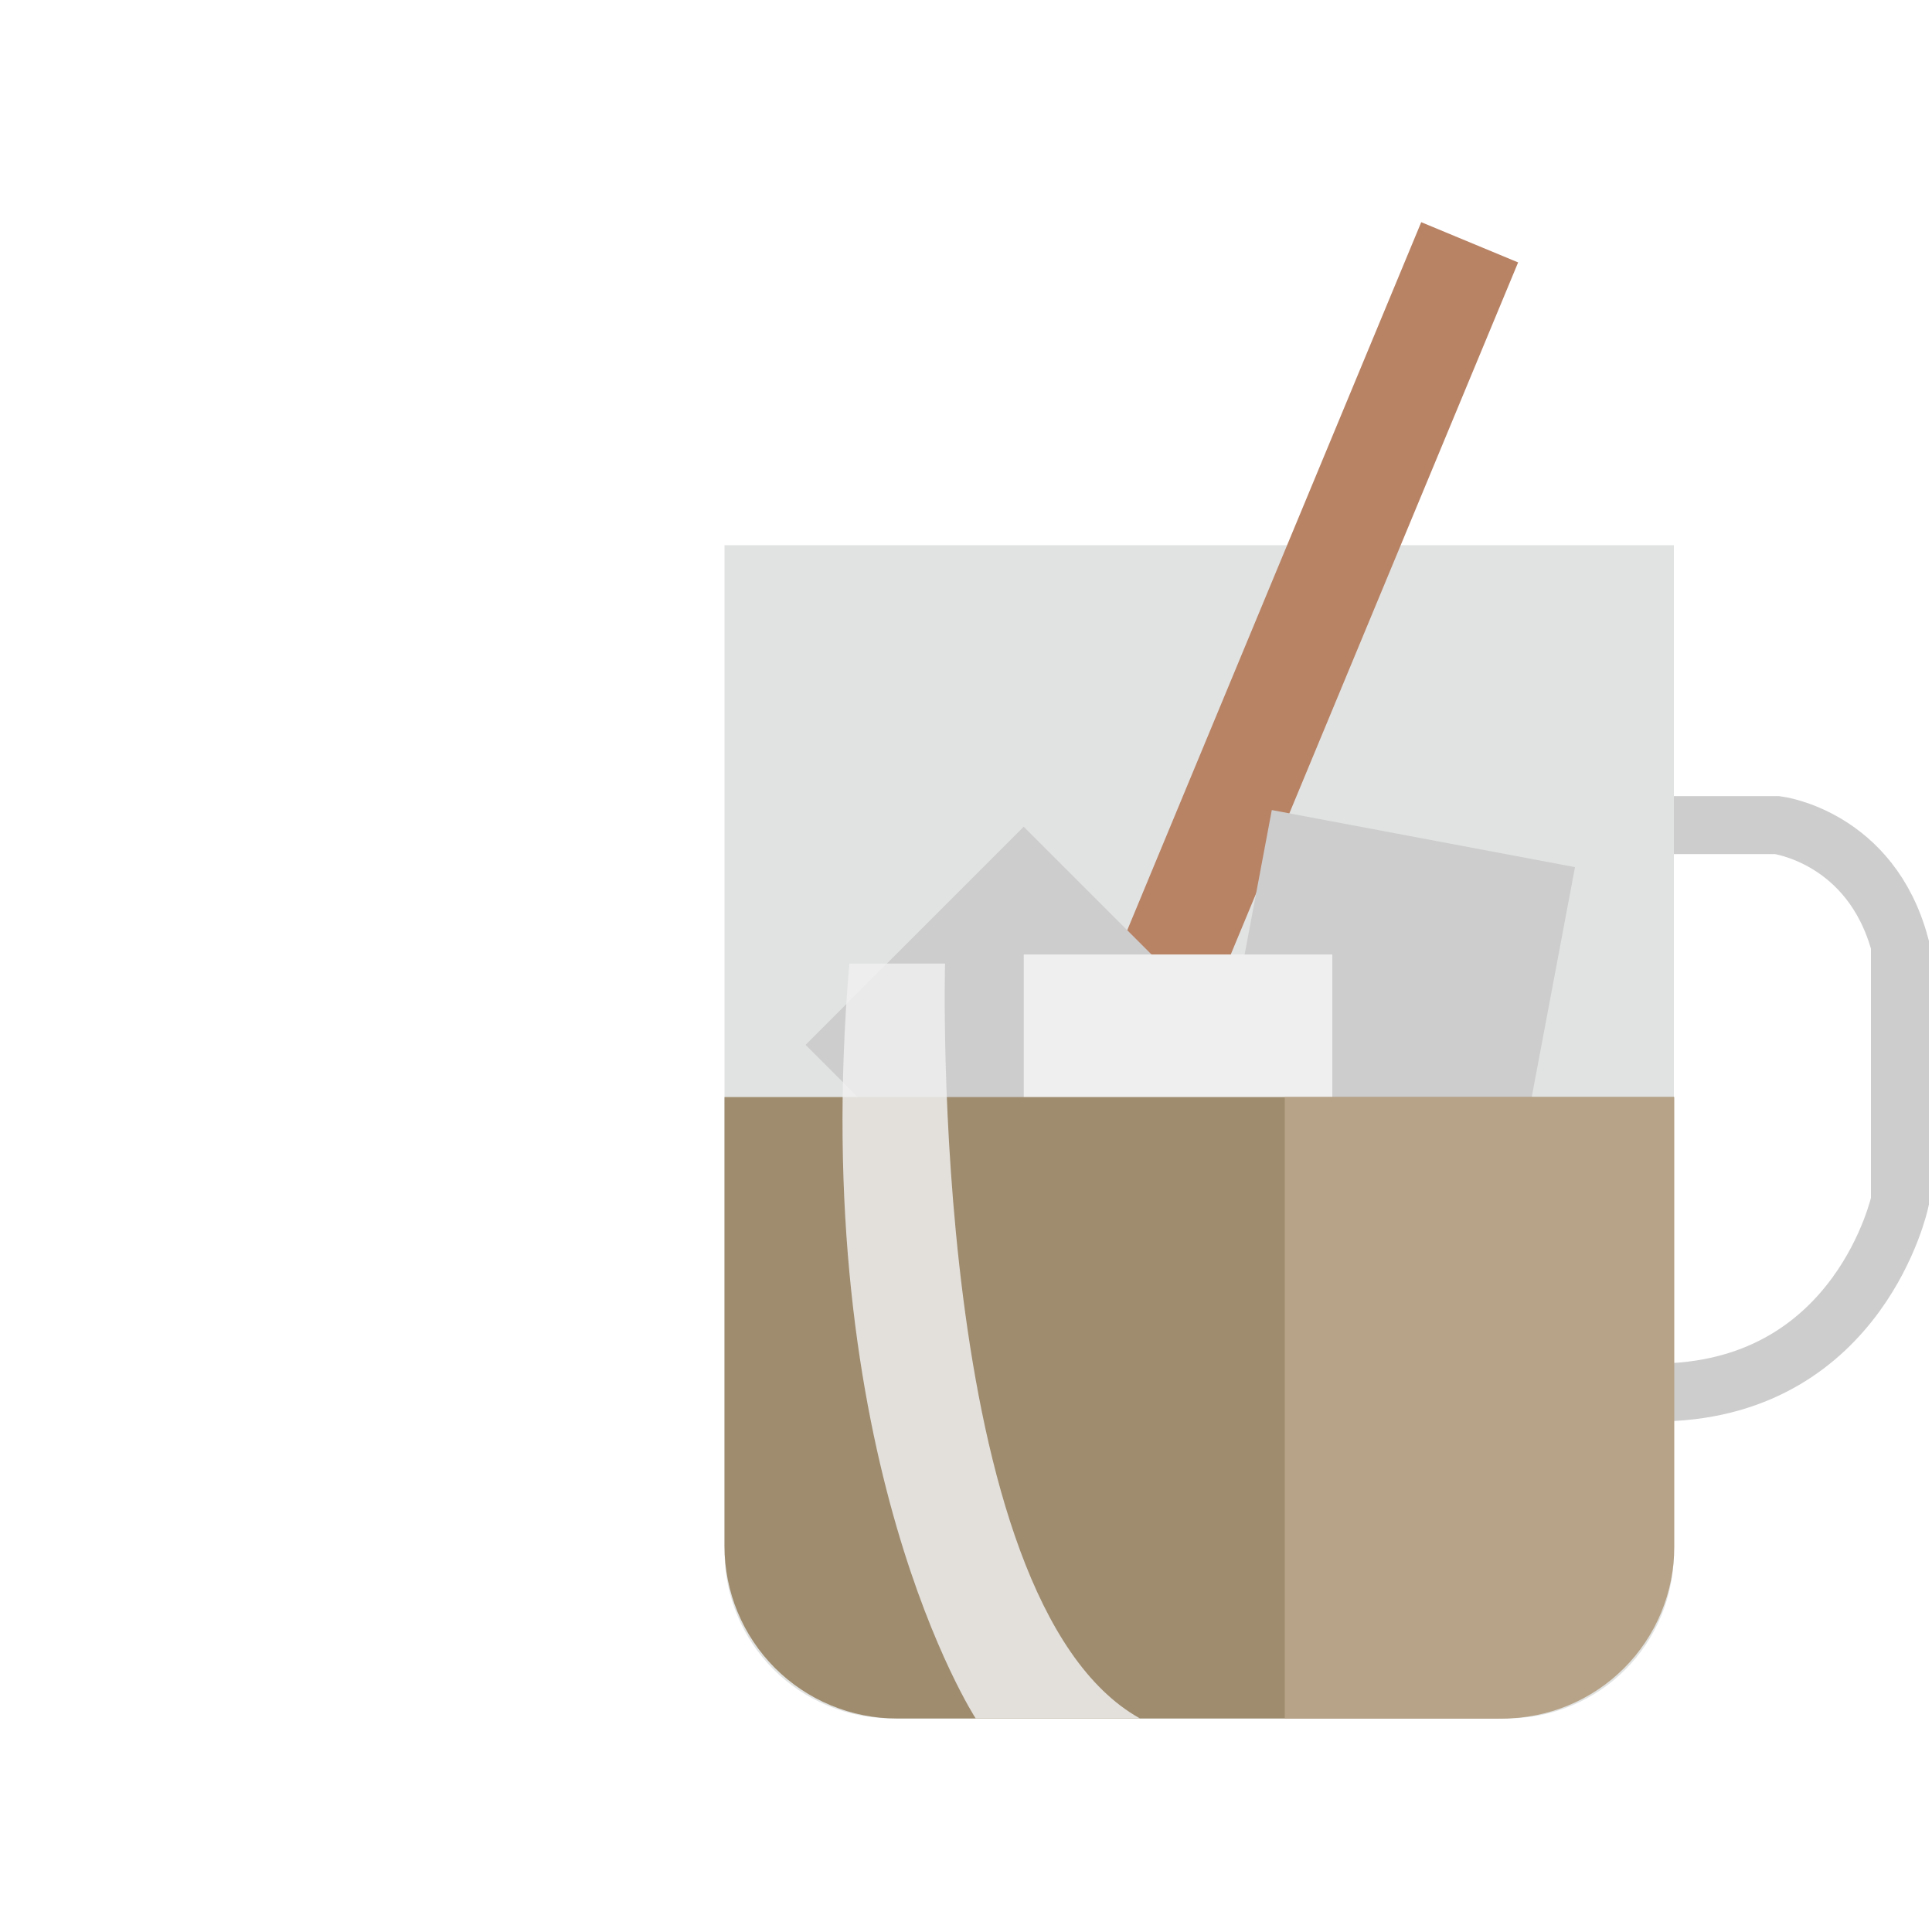
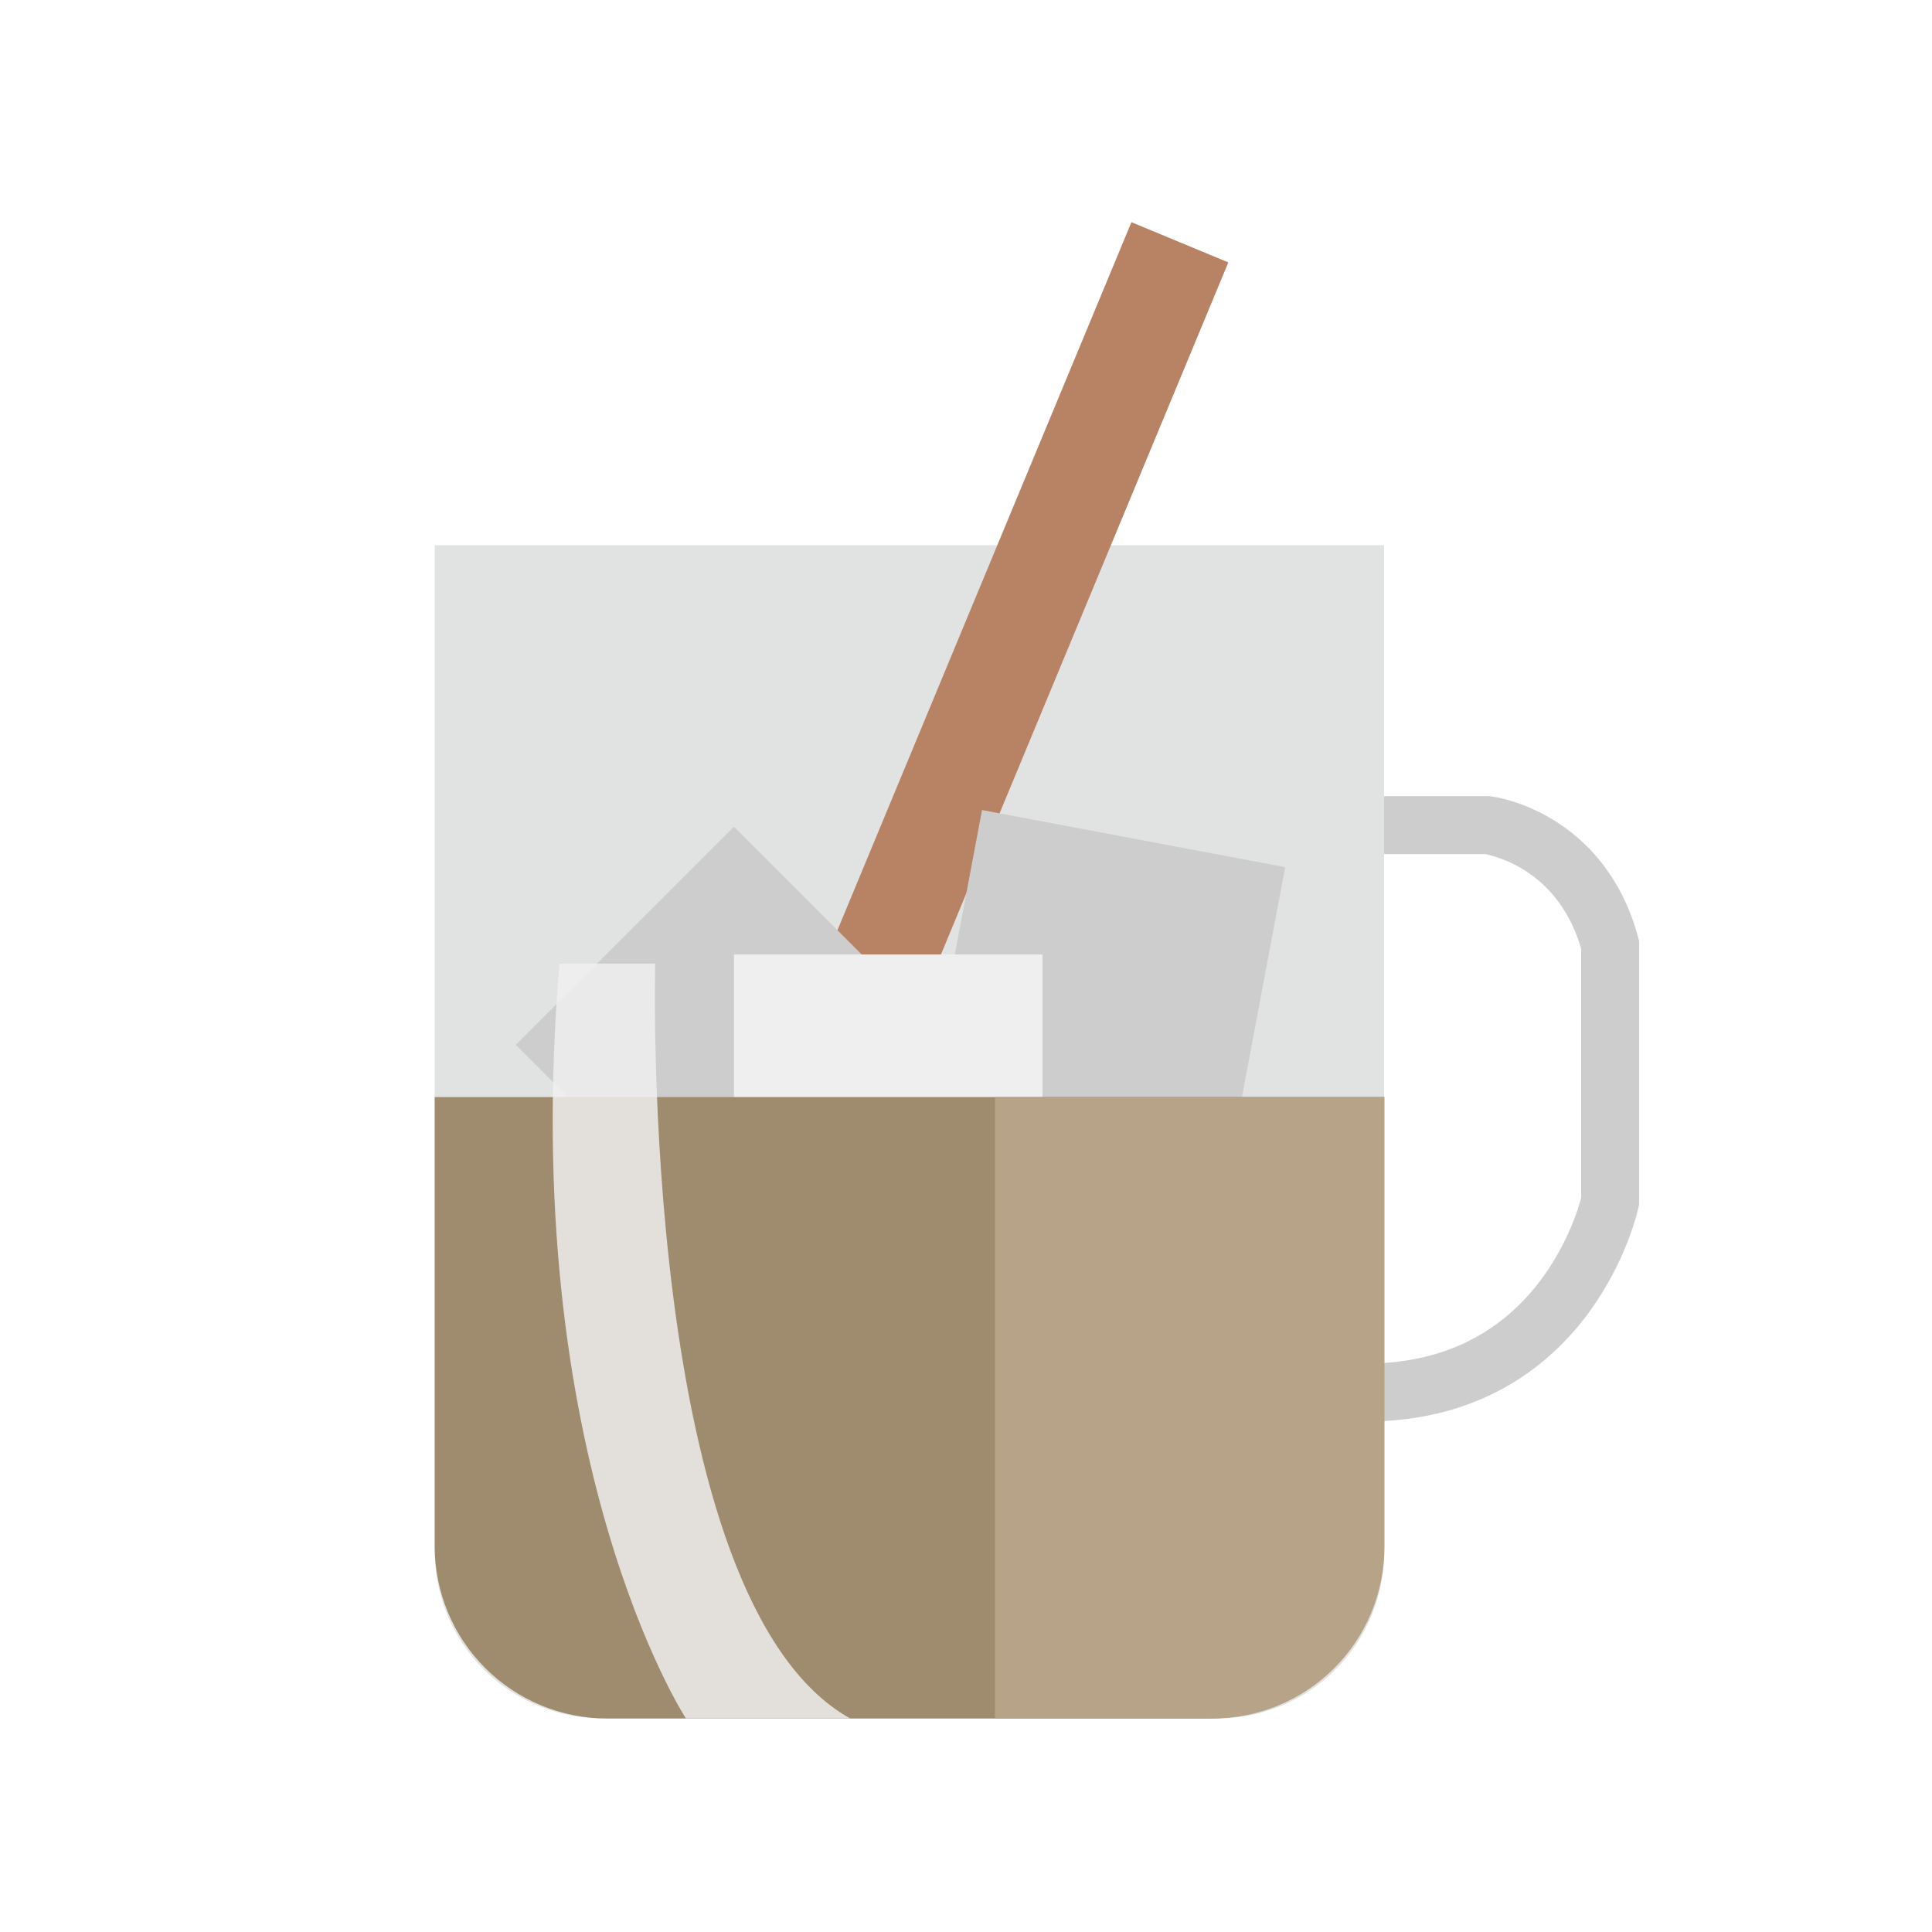
<svg xmlns="http://www.w3.org/2000/svg" width="200" height="200" viewBox="0 0 200 200" fill="none">
-   <path d="M171.62 85.418H184C184 85.418 193.66 86.628 196.68 97.798V124.368C196.68 124.368 192.59 143.538 172.36 144.138" stroke="#CDCDCD" stroke-width="6" stroke-miterlimit="10" />
-   <path d="M75 56.438H173.28V160.688C173.28 165.25 171.468 169.625 168.242 172.85C165.017 176.076 160.642 177.888 156.08 177.888H92.35C90.073 177.893 87.817 177.449 85.711 176.581C83.606 175.713 81.692 174.438 80.081 172.829C78.469 171.22 77.19 169.308 76.319 167.205C75.447 165.101 74.999 162.845 75 160.568V56.438Z" fill="#E1E3E2" />
-   <path d="M157.156 27.165L147.126 23L99.869 136.809L109.899 140.973L157.156 27.165Z" fill="#B88265" />
-   <path d="M157.137 121.153L163.045 89.764L131.657 83.856L125.748 115.245L157.137 121.153Z" fill="#CDCDCD" />
-   <path d="M128.562 108.164L105.977 85.579L83.392 108.164L105.977 130.749L128.562 108.164Z" fill="#CDCDCD" />
-   <path d="M137.92 98.808H105.98V130.748H137.92V98.808Z" fill="#EFEFEF" />
-   <path d="M75 113.568H173.28V159.698C173.28 164.525 171.363 169.154 167.949 172.567C164.536 175.98 159.907 177.898 155.08 177.898H92.88C90.533 177.903 88.208 177.445 86.038 176.55C83.869 175.656 81.897 174.341 80.236 172.683C78.575 171.025 77.257 169.055 76.359 166.887C75.46 164.719 74.999 162.395 75 160.048V113.568Z" fill="#9F8C6F" />
-   <path d="M133 113.568H173.32V160.128C173.32 162.461 172.86 164.772 171.967 166.928C171.074 169.084 169.765 171.043 168.115 172.693C166.465 174.343 164.506 175.652 162.35 176.545C160.194 177.438 157.884 177.898 155.55 177.898H133V113.568Z" fill="#B7A388" />
-   <path opacity="0.84" d="M101 177.888C101 177.888 83.54 151.068 87.92 99.748H97.83C97.83 99.748 96.08 165.638 118 177.888H101Z" fill="#EFEFEF" />
+   <path d="M141.62 85.418H154C154 85.418 163.66 86.628 166.68 97.798V124.368C166.68 124.368 162.59 143.538 142.36 144.138" stroke="#CDCDCD" stroke-width="6" stroke-miterlimit="10" />
+   <path d="M45 56.438H143.28V160.688C143.28 165.25 141.468 169.625 138.242 172.85C135.017 176.076 130.642 177.888 126.08 177.888H62.35C60.073 177.893 57.817 177.449 55.711 176.581C53.606 175.713 51.692 174.438 50.081 172.829C48.469 171.22 47.19 169.308 46.319 167.205C45.447 165.101 44.999 162.845 45 160.568V56.438Z" fill="#E1E3E2" />
+   <path d="M127.156 27.165L117.126 23L69.869 136.809L79.899 140.973L127.156 27.165Z" fill="#B88265" />
+   <path d="M127.137 121.153L133.045 89.764L101.657 83.856L95.748 115.245L127.137 121.153Z" fill="#CDCDCD" />
+   <path d="M98.561 108.164L75.977 85.579L53.392 108.164L75.977 130.749L98.561 108.164Z" fill="#CDCDCD" />
+   <path d="M107.92 98.808H75.98V130.748H107.92V98.808Z" fill="#EFEFEF" />
+   <path d="M45 113.568H143.28V159.698C143.28 164.525 141.363 169.154 137.949 172.567C134.536 175.98 129.907 177.898 125.08 177.898H62.88C60.533 177.903 58.208 177.445 56.038 176.55C53.869 175.656 51.897 174.341 50.236 172.683C48.575 171.025 47.257 169.055 46.359 166.887C45.461 164.719 44.999 162.395 45 160.048V113.568Z" fill="#9F8C6F" />
+   <path d="M103 113.568H143.32V160.128C143.32 162.461 142.86 164.772 141.967 166.928C141.074 169.084 139.765 171.043 138.115 172.693C136.465 174.343 134.506 175.652 132.35 176.545C130.194 177.438 127.884 177.898 125.55 177.898H103V113.568Z" fill="#B7A388" />
+   <path opacity="0.84" d="M71 177.888C71 177.888 53.54 151.068 57.92 99.748H67.83C67.83 99.748 66.08 165.638 88 177.888H71Z" fill="#EFEFEF" />
</svg>
